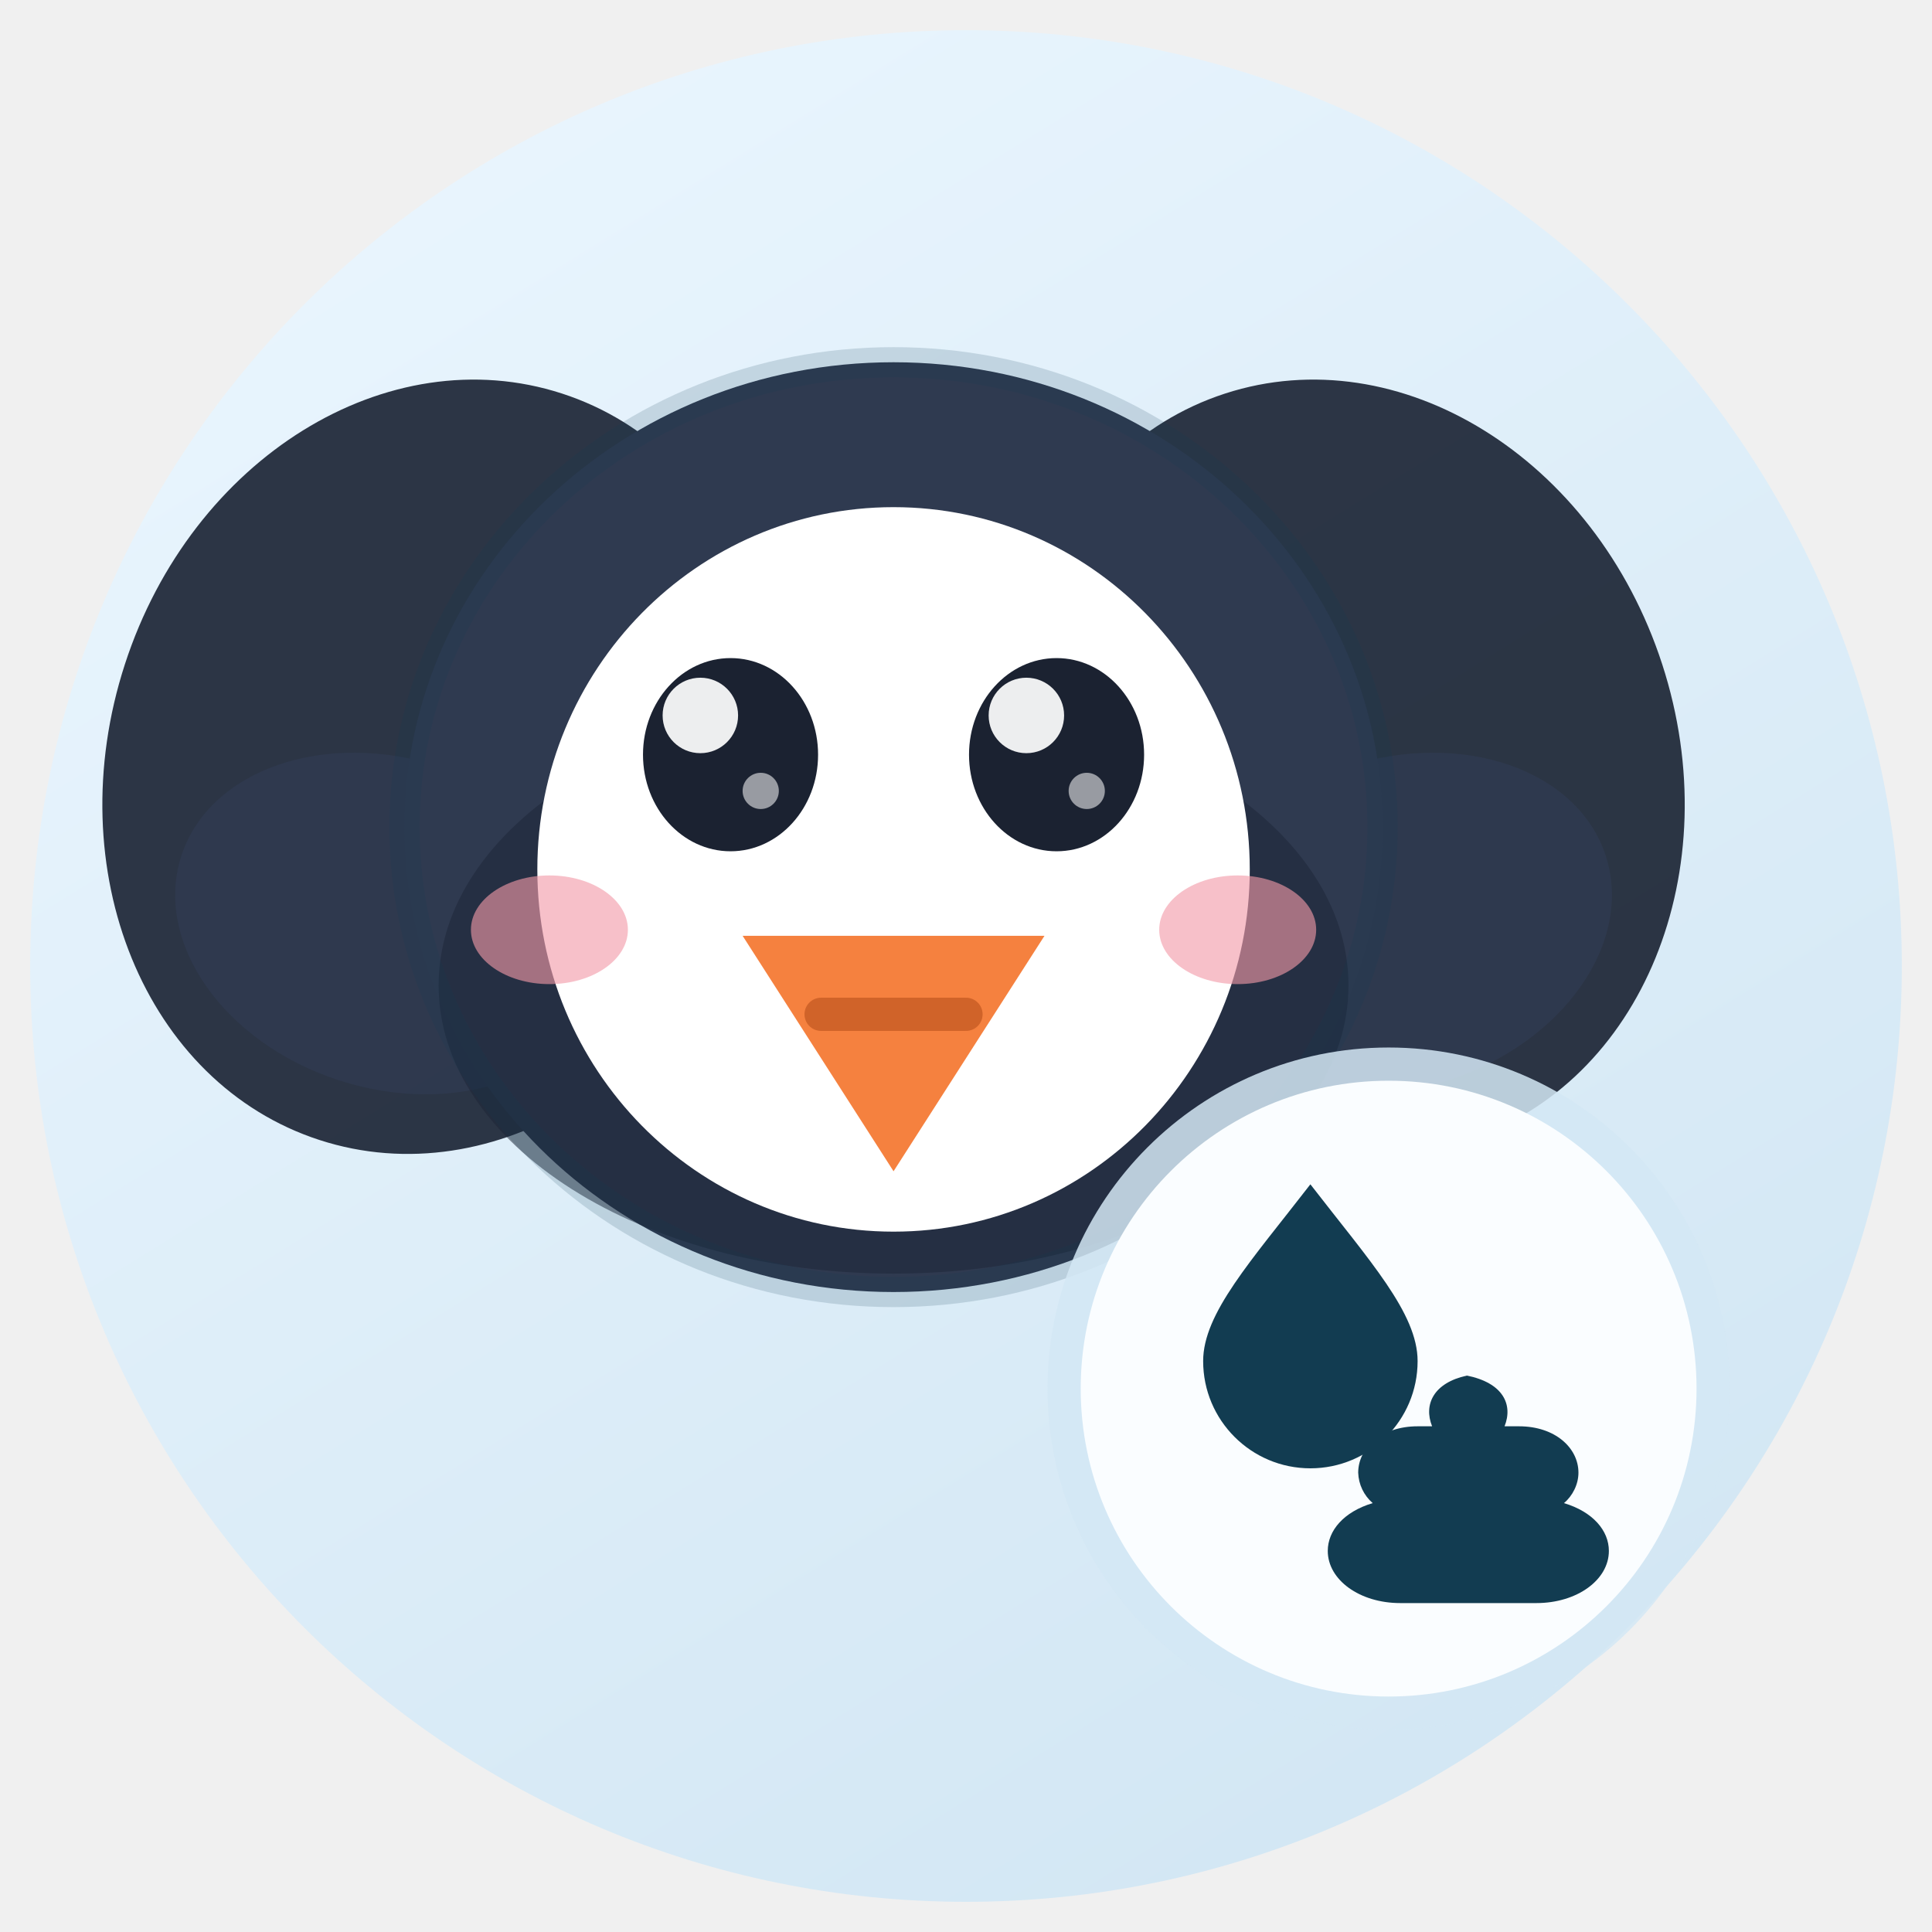
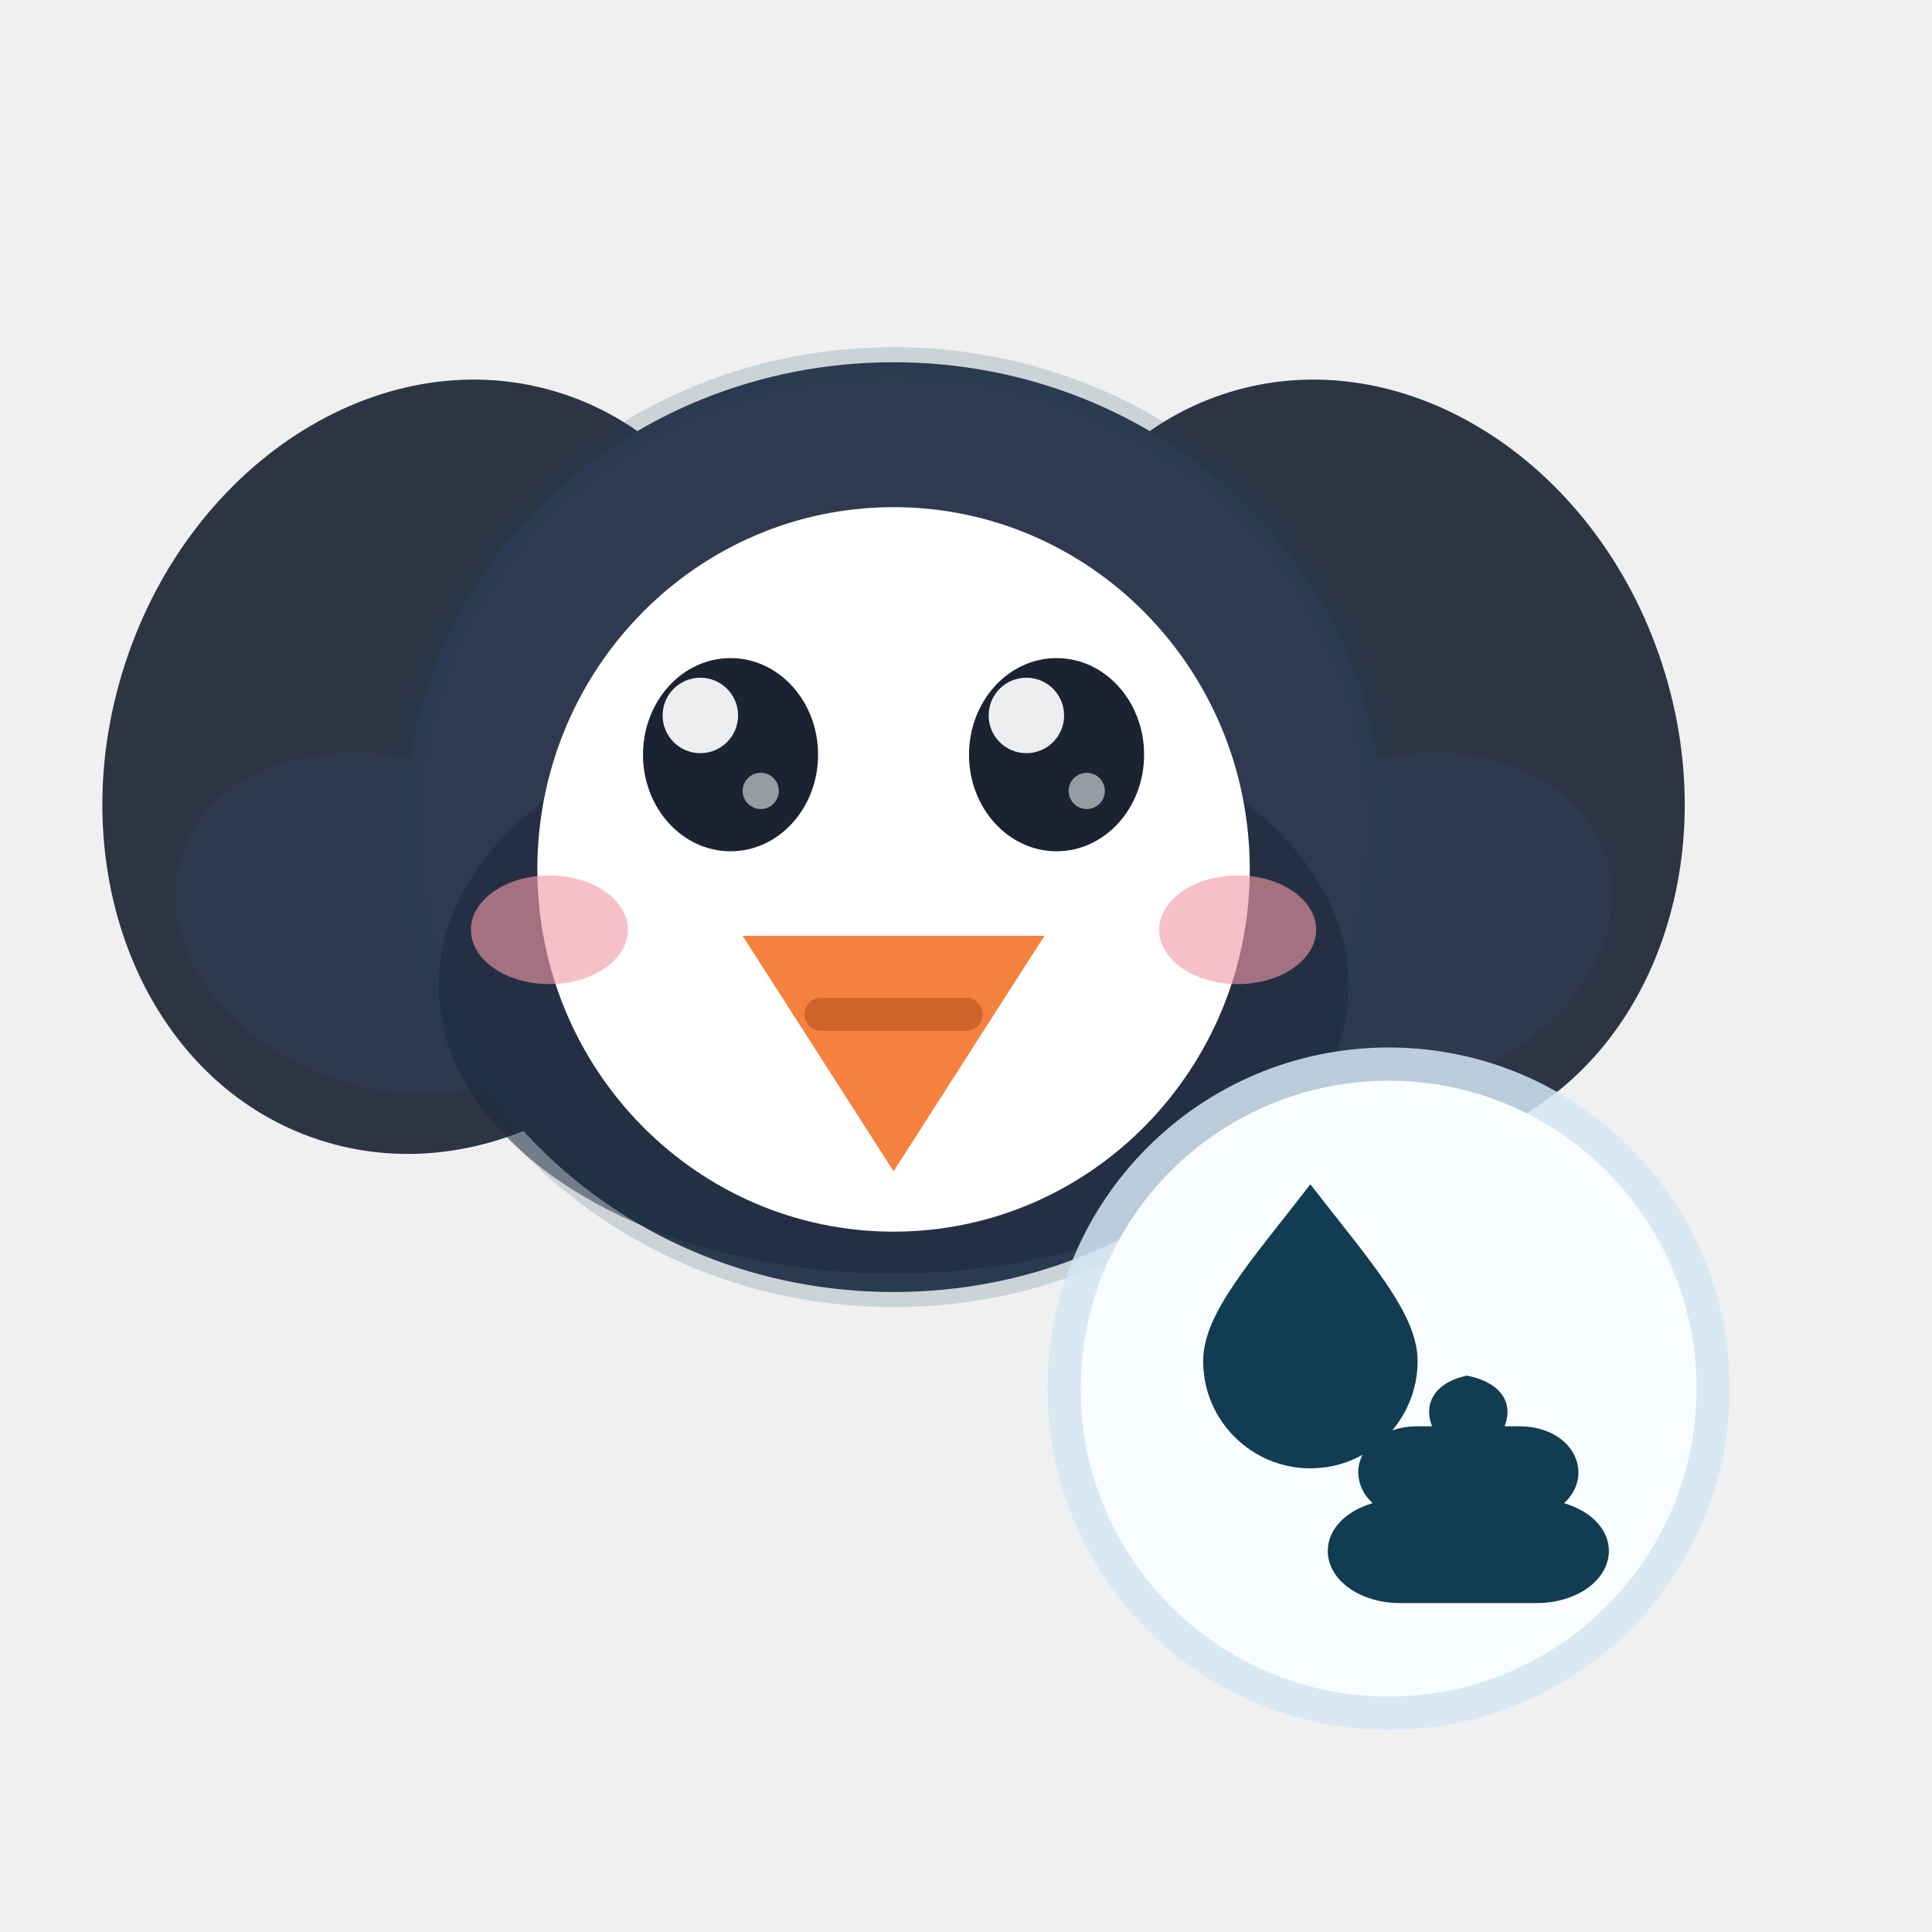
<svg xmlns="http://www.w3.org/2000/svg" viewBox="0 0 64 64" width="64" height="64" role="img" aria-label="puffin — mixed">
  <defs>
    <linearGradient id="d-tide-mixed" x1="0" y1="0" x2="0.62" y2="1">
      <stop offset="0" stop-color="#ECF7FF" />
      <stop offset="1" stop-color="#D3E7F4" />
    </linearGradient>
  </defs>
-   <circle cx="32" cy="32" r="31" fill="url(#d-tide-mixed)" />
  <g transform="rotate(18 14.6 25.4)">
    <ellipse cx="14.6" cy="25.4" rx="11" ry="13" fill="#1D2536" fill-opacity=".92" />
    <ellipse cx="14.6" cy="30.86" rx="7.26" ry="5.46" fill="#2F3A50" fill-opacity=".85" />
  </g>
  <g transform="rotate(-18 44.6 25.4)">
    <ellipse cx="44.6" cy="25.4" rx="11" ry="13" fill="#1D2536" fill-opacity=".92" />
    <ellipse cx="44.6" cy="30.86" rx="7.26" ry="5.46" fill="#2F3A50" fill-opacity=".85" />
  </g>
  <ellipse cx="29.6" cy="27.4" rx="16.2" ry="15.4" fill="#2F3A50" />
  <ellipse cx="29.6" cy="32.64" rx="15.07" ry="9.55" fill="#1D2536" fill-opacity=".5" />
  <ellipse cx="29.6" cy="27.4" rx="16.2" ry="15.4" fill="none" stroke="#123C51" stroke-opacity=".16" stroke-width="1" />
  <ellipse cx="29.6" cy="28.8" rx="11.8" ry="12" fill="#FFFFFF" />
  <ellipse cx="24.2" cy="25" rx="2.9" ry="3.2" fill="#1B2231" />
  <circle cx="23.2" cy="23.7" r="1.25" fill="#fff" fill-opacity=".92" />
  <circle cx="25.2" cy="26.2" r="0.6" fill="#fff" fill-opacity=".55" />
  <ellipse cx="35" cy="25" rx="2.9" ry="3.2" fill="#1B2231" />
  <circle cx="34" cy="23.7" r="1.25" fill="#fff" fill-opacity=".92" />
  <circle cx="36" cy="26.2" r="0.6" fill="#fff" fill-opacity=".55" />
  <path d="M24.6 31h10L29.6 38.8Z" fill="#F5813F" />
  <path d="M27.2 33.6 h4.8" fill="none" stroke="#C75C24" stroke-width="1.1" stroke-linecap="round" stroke-linejoin="round" stroke-opacity=".8" />
  <ellipse cx="18.2" cy="30.8" rx="2.6" ry="1.8" fill="#F19AA8" fill-opacity=".62" />
  <ellipse cx="41" cy="30.8" rx="2.6" ry="1.8" fill="#F19AA8" fill-opacity=".62" />
  <circle cx="46" cy="46" r="11.3" fill="#D3E7F4" fill-opacity=".85" />
  <circle cx="46" cy="46" r="10.2" fill="#FAFDFF" />
  <g transform="translate(38.32 38.32) scale(0.48)">
    <path d="M10.6 1.9c4.1 5.3 7.4 8.9 7.4 12.2a7.4 7.4 0 0 1-14.8 0C3.2 10.8 6.5 7.2 10.6 1.9Z" fill="#123C51" />
    <path d="M21.4 15.1c2.5.5 3.2 2 2.6 3.5h1c2.5 0 4.1 1.5 4.1 3.2 0 .8-.4 1.6-1 2.1 2 .6 3.1 1.9 3.1 3.3 0 2-2.2 3.6-5 3.6h-9.4c-2.8 0-5-1.6-5-3.6 0-1.4 1.1-2.7 3.1-3.3a2.9 2.9 0 0 1-1-2.1c0-1.7 1.6-3.2 4.1-3.2h1c-.6-1.5.1-3 2.4-3.5Z" fill="#123C51" />
  </g>
</svg>
